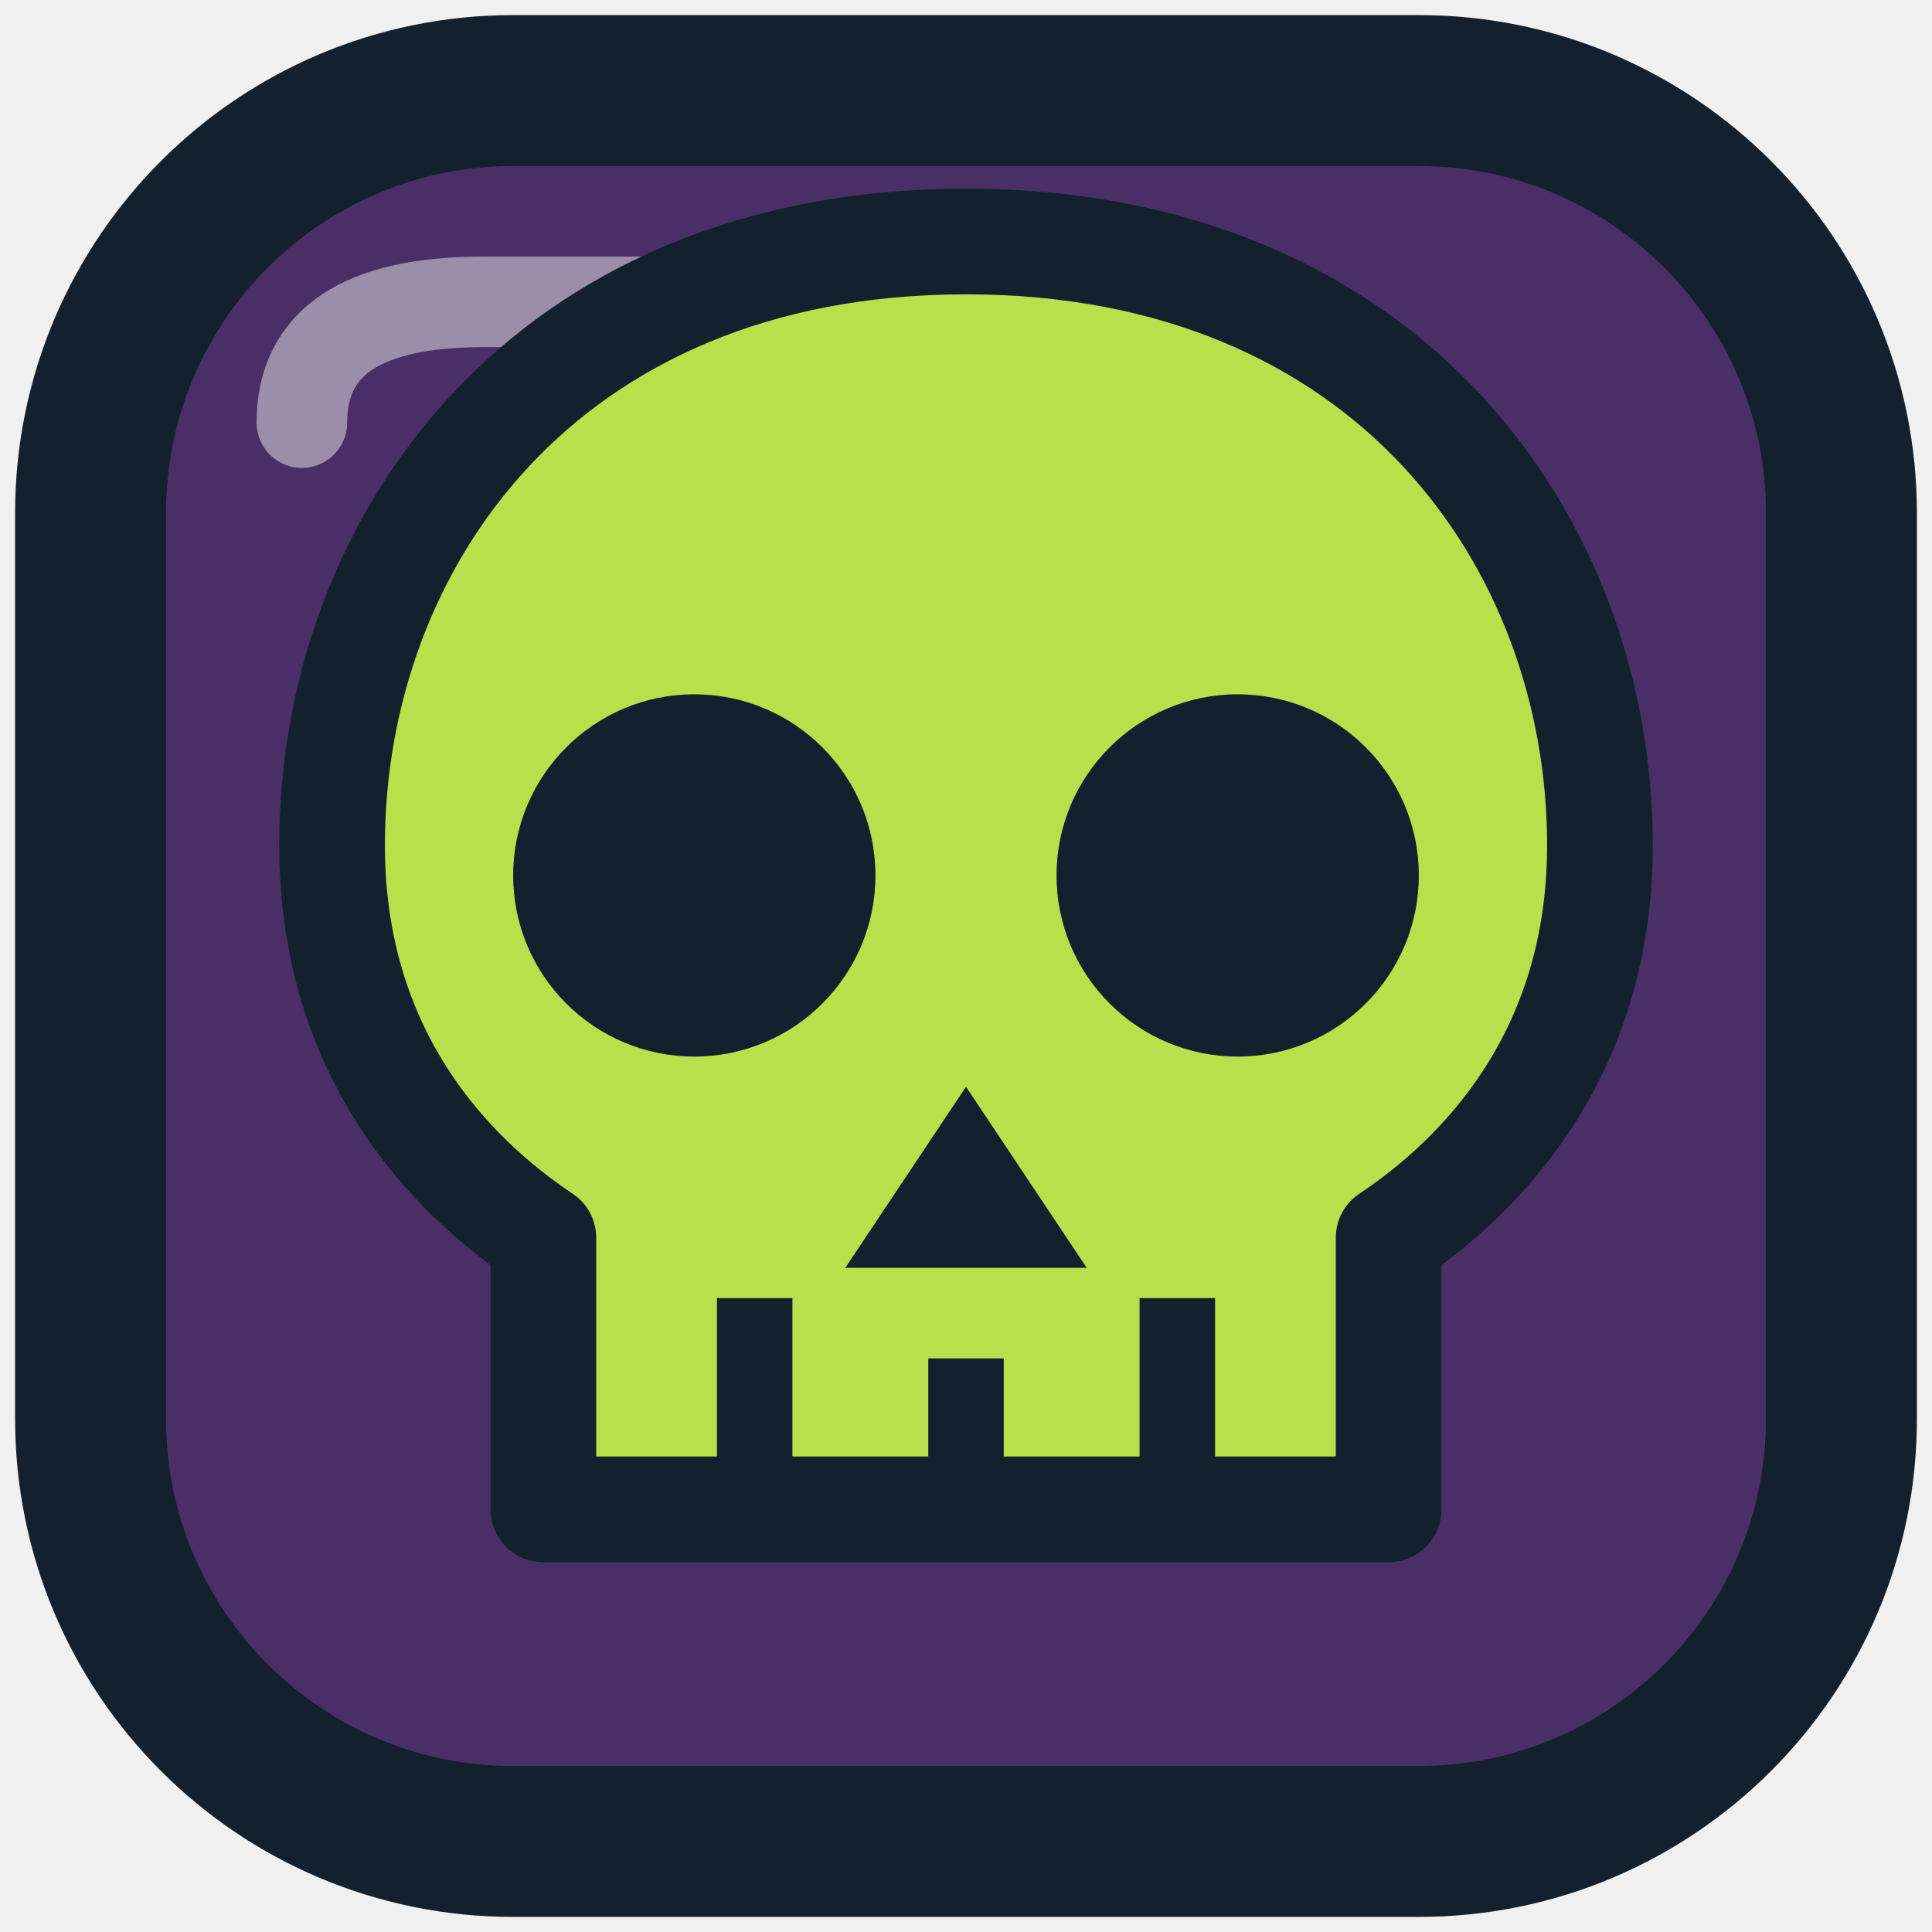
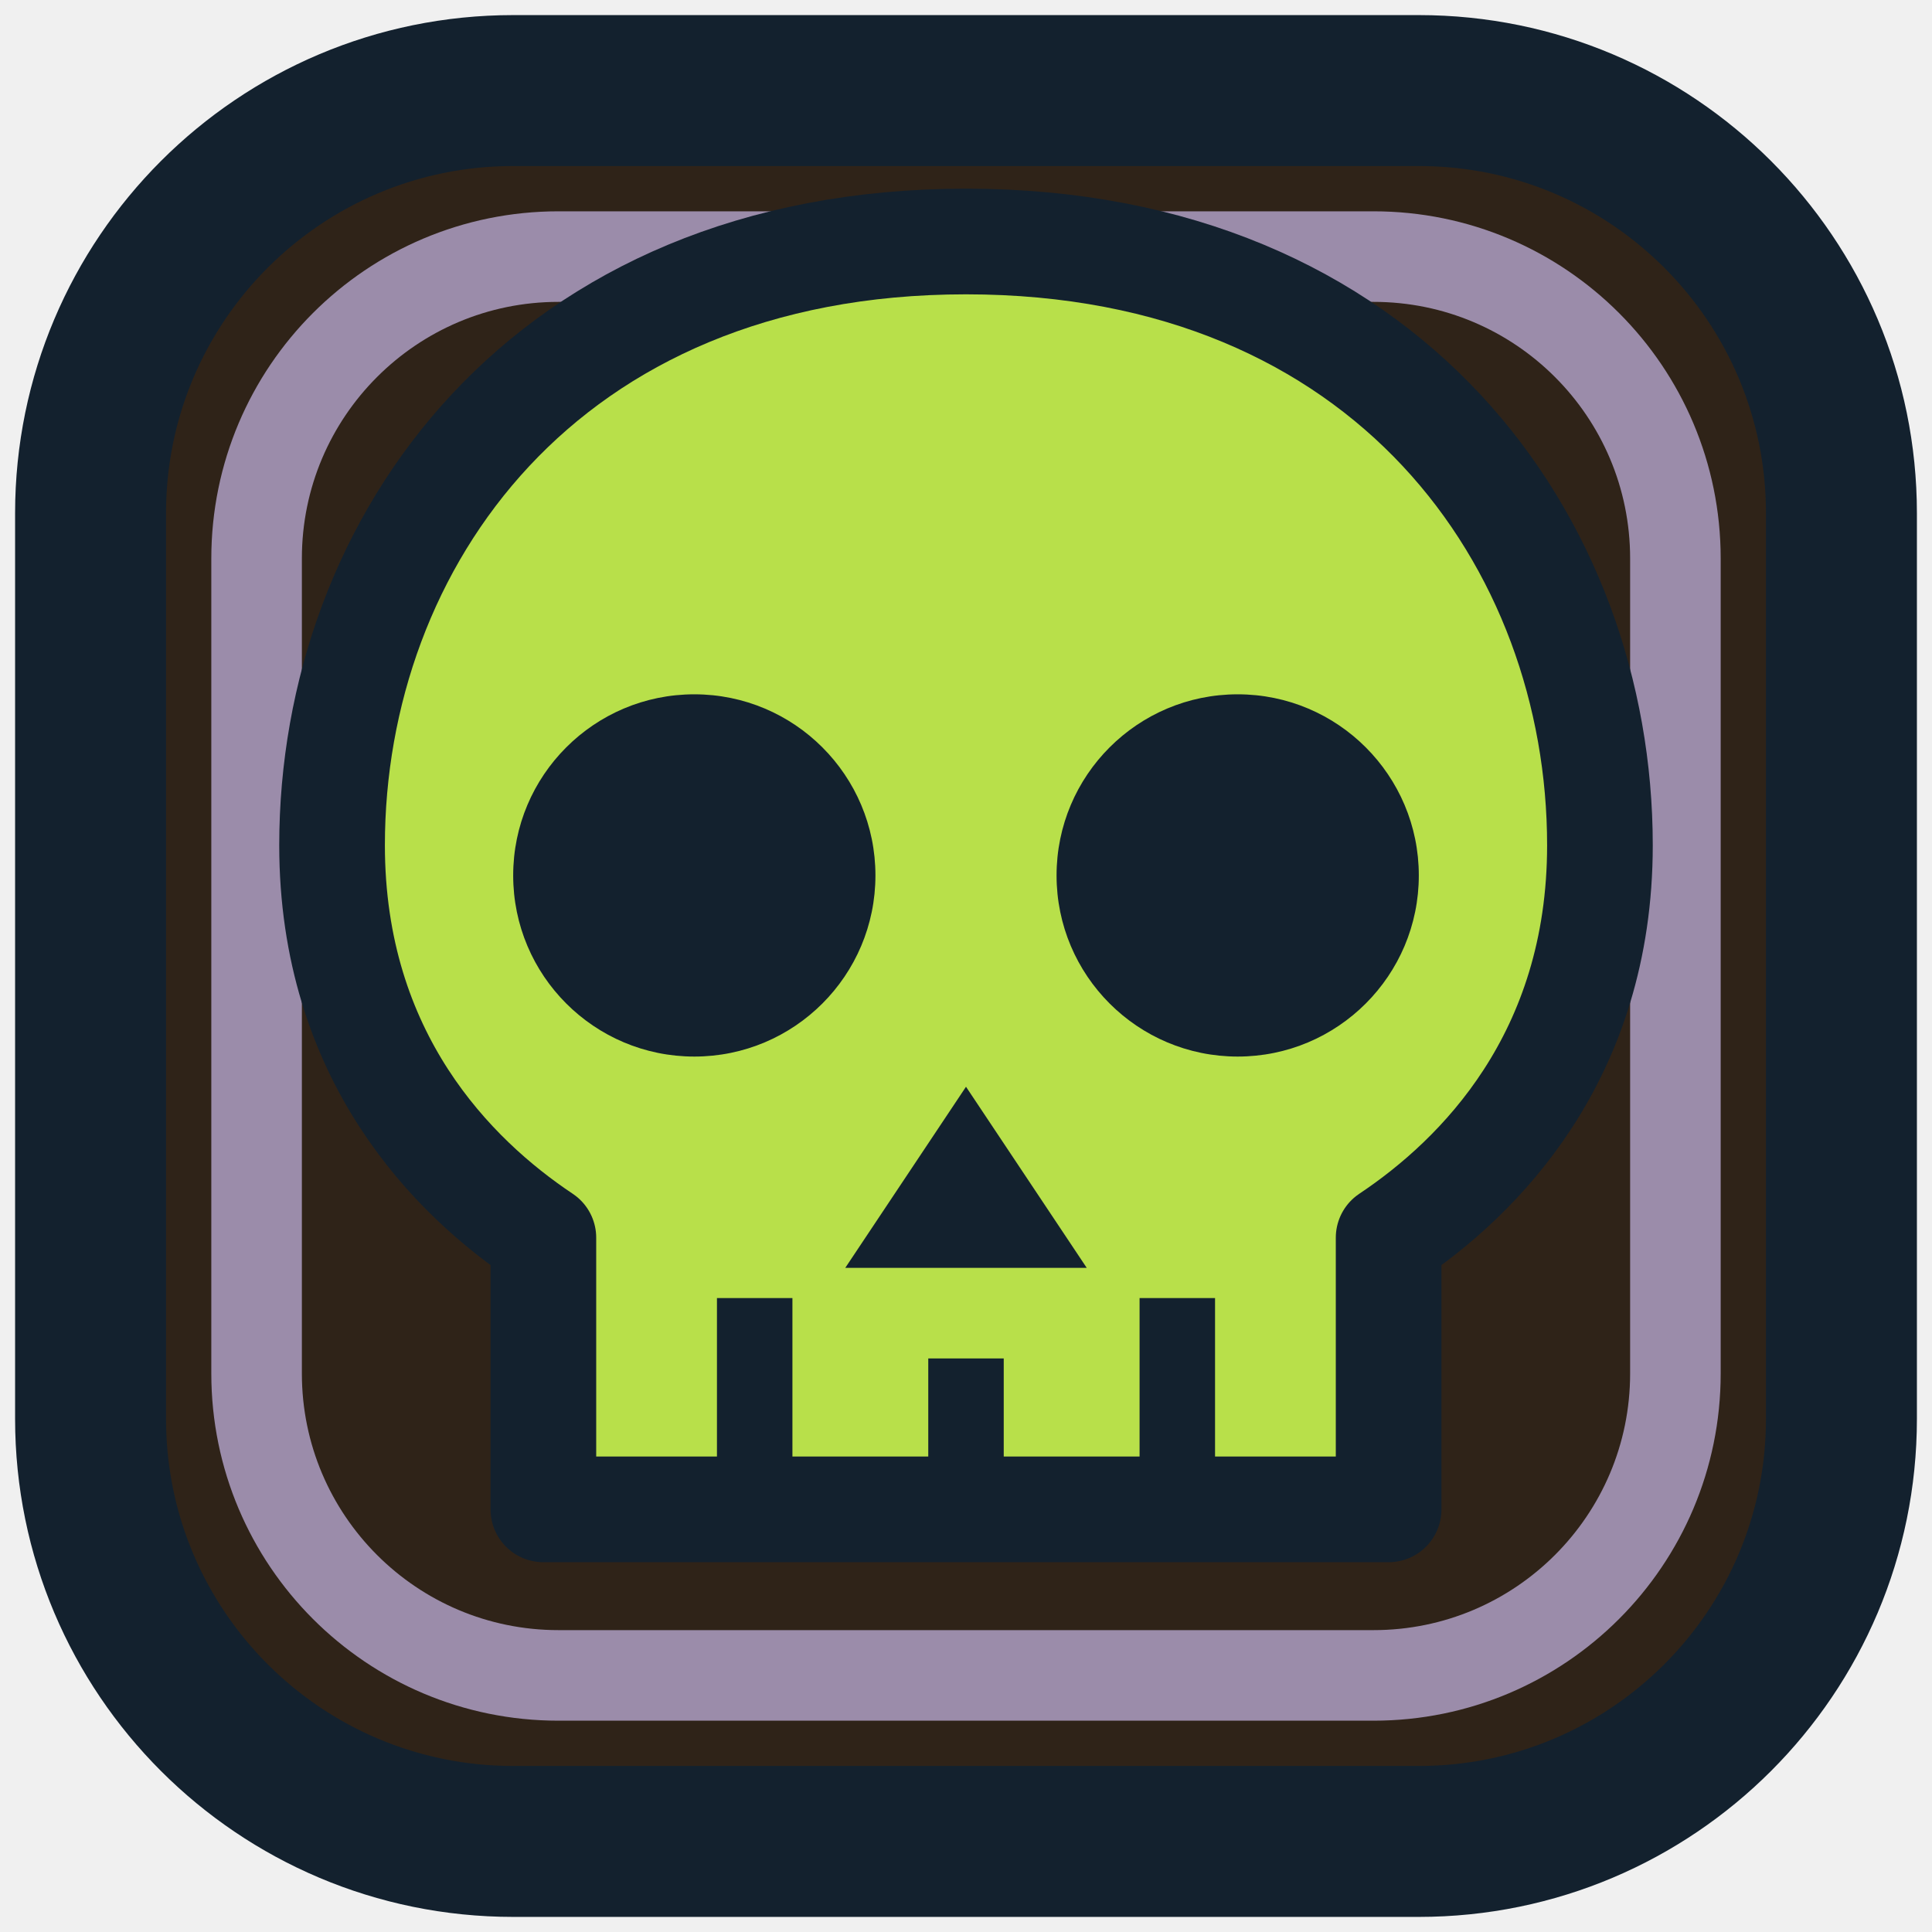
<svg xmlns="http://www.w3.org/2000/svg" viewBox="0 0 64 64" width="64" height="64">
-   <rect x="3" y="3" width="58" height="58" rx="14" fill="#4a2f66" stroke="#13212e" stroke-width="5" />
-   <path d="M10 14 Q10 10 16 10 H34" fill="none" stroke="#fff" stroke-width="3" stroke-linecap="round" opacity="0.45" />
+   <rect x="3" y="3" width="58" height="58" rx="14" fill="#2f2318" stroke="#13212e" stroke-width="5" />
+   <rect x="8.5" y="8.5" width="47" height="47" rx="10" fill="none" stroke="#9b8caa" stroke-width="3" />
  <g fill="#b8e04a" stroke="#13212e" stroke-width="3.5" stroke-linejoin="round" stroke-linecap="round">
    <path d="M32 8 C18 8 11 18 11 28 C11 35 15 39 18 41 V50 H46 V41 C49 39 53 35 53 28 C53 18 46 8 32 8Z" />
  </g>
  <circle cx="23" cy="29" r="6" fill="#13212e" />
  <circle cx="41" cy="29" r="6" fill="#13212e" />
  <path d="M32 36 L28 42 H36 Z" fill="#13212e" />
  <path d="M25 50 V43 M32 50 V45 M39 50 V43" stroke="#13212e" stroke-width="2.5" />
</svg>
